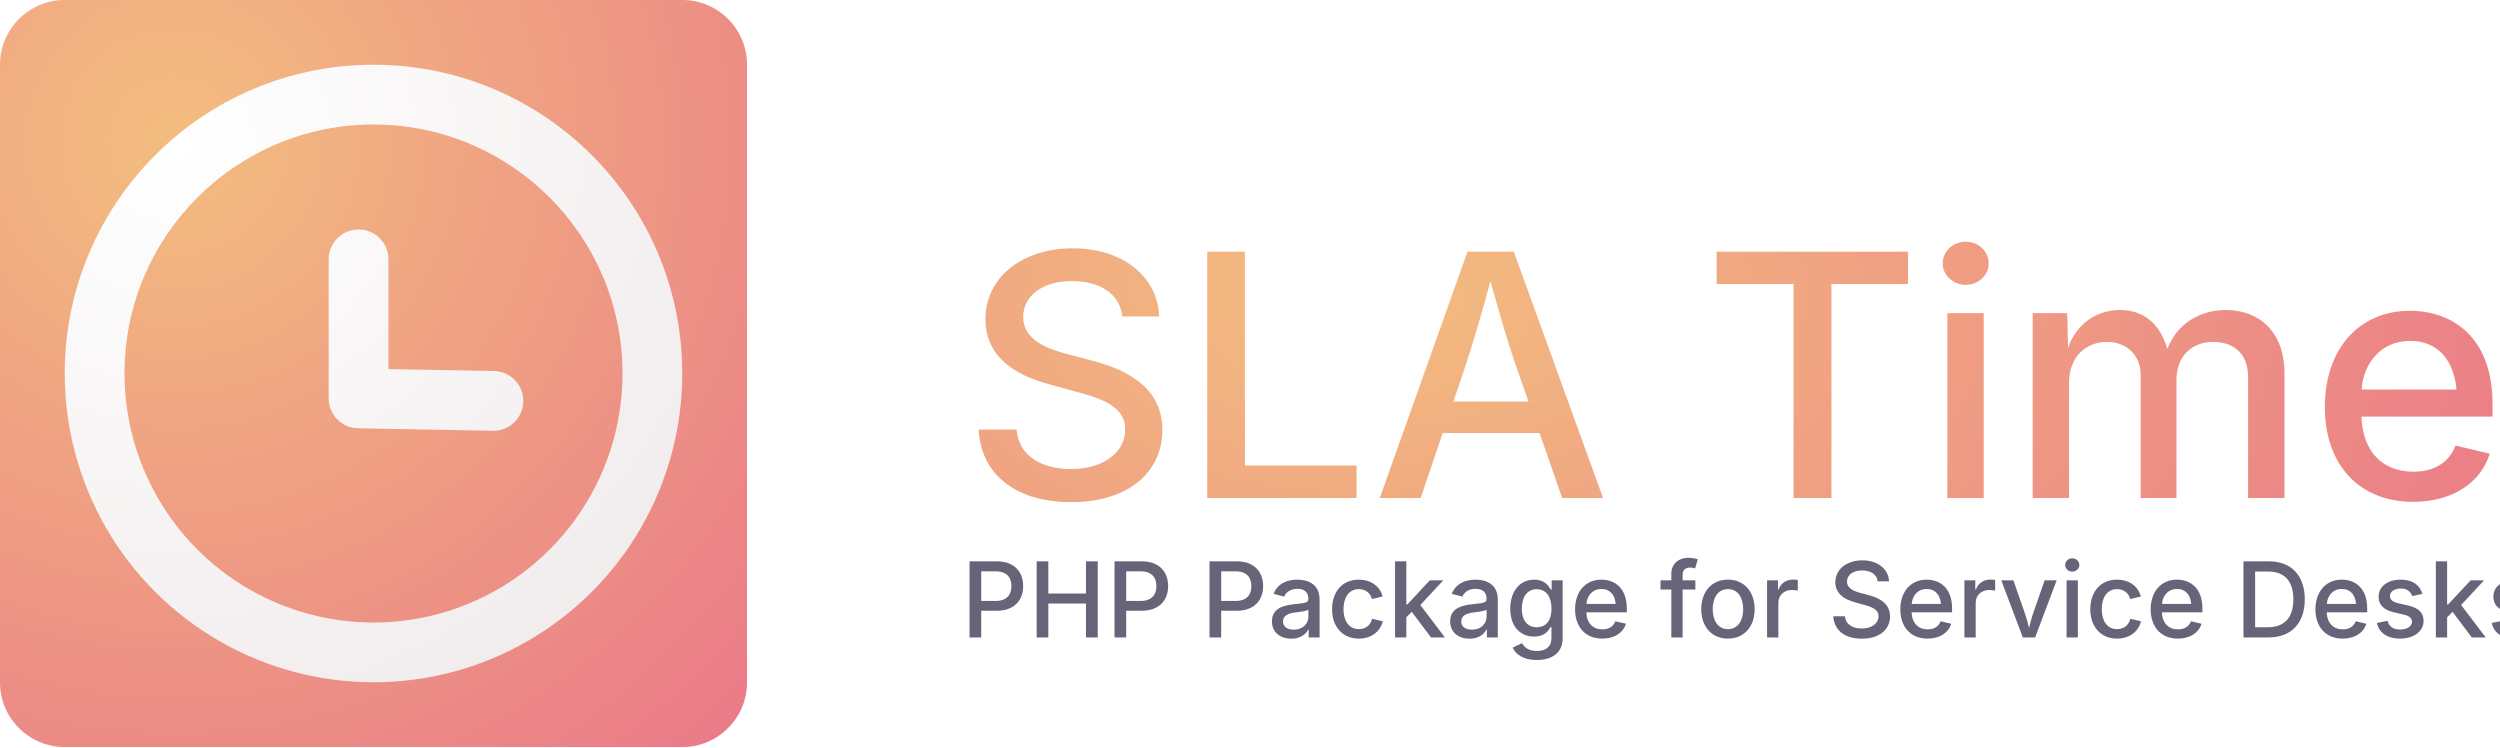
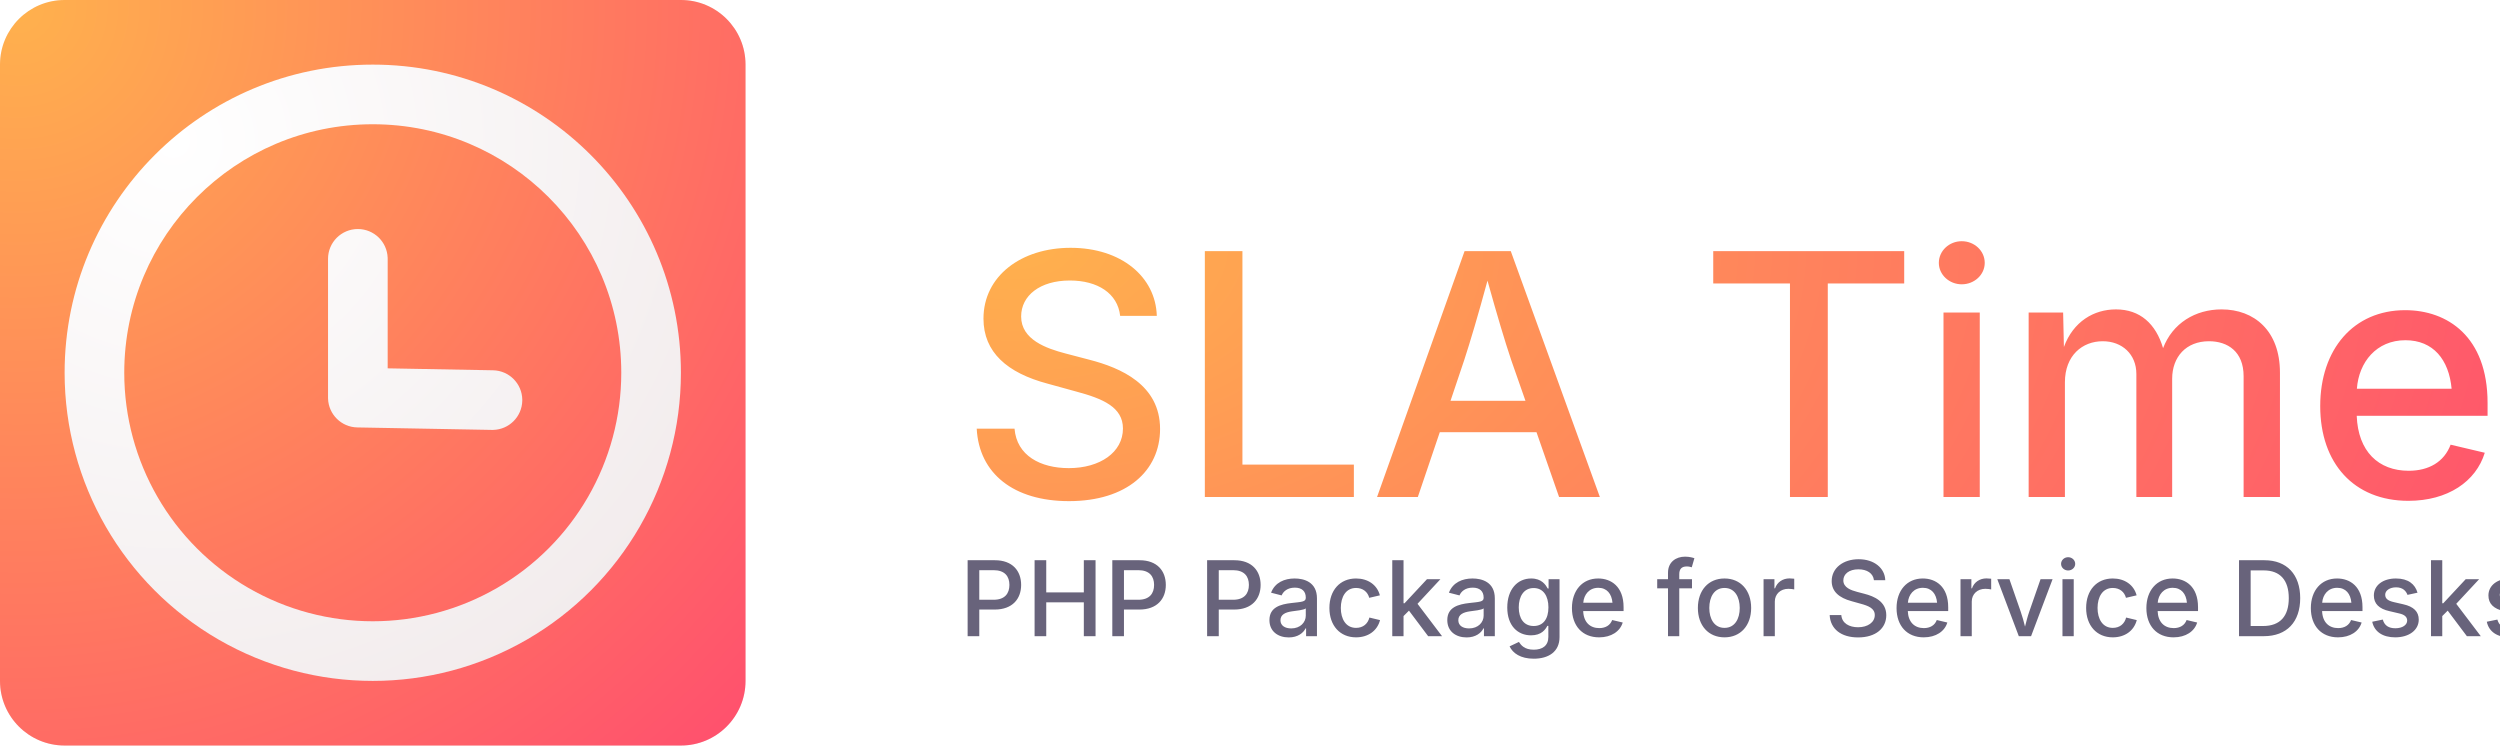
- <svg xmlns="http://www.w3.org/2000/svg" width="502px" height="150px" viewBox="0 0 502 150" version="1.1">
+ <svg xmlns="http://www.w3.org/2000/svg" width="503px" height="150px" viewBox="0 0 503 150" version="1.1">
  <defs>
-     <radialGradient cx="23.229%" cy="18.921%" fx="23.229%" fy="18.921%" r="292.149%" gradientTransform="translate(0.232287,0.189207),scale(0.26129,1),rotate(16.11268),translate(-0.232287,-0.189207)" id="radialGradient-1">
-       <stop stop-color="#F3BD7F" offset="0%" />
-       <stop stop-color="#EA7A88" offset="100%" />
+     <radialGradient cx="2.343%" cy="0.862%" fx="2.343%" fy="0.862%" r="386.673%" gradientTransform="translate(0.023433,0.008618),scale(0.26129,1),rotate(14.85584),translate(-0.023433,-0.008618)" id="radialGradient-1">
+       <stop stop-color="#FFB14D" offset="0%" />
+       <stop stop-color="#FF4F6E" offset="100%" />
    </radialGradient>
    <radialGradient cx="23.229%" cy="18.921%" fx="23.229%" fy="18.921%" r="109.326%" id="radialGradient-2">
      <stop stop-color="#FFFFFF" offset="0%" />
-       <stop stop-color="#EDE6E7" offset="100%" />
+       <stop stop-color="#EEE6E7" offset="100%" />
    </radialGradient>
-     <radialGradient cx="23.229%" cy="18.921%" fx="23.229%" fy="18.921%" r="109.326%" id="radialGradient-3">
-       <stop stop-color="#F3BD7F" offset="0%" />
-       <stop stop-color="#EA7A88" offset="100%" />
+     <radialGradient cx="2.343%" cy="0.862%" fx="2.343%" fy="0.862%" r="139.159%" id="radialGradient-3">
+       <stop stop-color="#FFB14D" offset="0%" />
+       <stop stop-color="#FF4F6E" offset="100%" />
    </radialGradient>
  </defs>
  <g id="Page-1" stroke="none" stroke-width="1" fill="none" fill-rule="evenodd">
-     <g id="Artboard-Copy" transform="translate(-51, -130)">
-       <g id="Group-3" transform="translate(28, 130)">
+     <g id="Artboard" transform="translate(-51, -130)">
+       <g id="Group-3" transform="translate(51, 130)">
        <text id="SLA-Timer" fill="url(#radialGradient-1)" fill-rule="nonzero" font-family="SFProDisplay-Semibold, SF Pro Display" font-size="68" font-weight="500">
-           <tspan x="216" y="100">SLA Timer</tspan>
+           <tspan x="193" y="100">SLA Timer</tspan>
        </text>
-         <text id="PHP-Package-for-Serv" font-family="SFProDisplay-Semibold, SF Pro Display" font-size="21" font-weight="500" fill="#676379">
-           <tspan x="216" y="128">PHP Package for Service Desks</tspan>
+         <text id="PHP-Package-for-Serv" font-family="SFProDisplay-Semibold, SF Pro Display" font-size="21" font-weight="500" fill="#68637B">
+           <tspan x="193" y="128">PHP Package for Service Desks</tspan>
        </text>
        <g id="Group">
-           <g id="Group-2" />
-           <rect id="Rectangle" fill="url(#radialGradient-2)" x="23" y="0" width="150" height="150" rx="13" />
-           <path d="M160,0 C167.18,-1.31888981e-15 173,5.82 173,13 L173,137 C173,144.18 167.18,150 160,150 L36,150 C28.82,150 23,144.18 23,137 L23,13 C23,5.82 28.82,1.31888981e-15 36,0 L160,0 Z M98,13 C63.758,13 36,40.758 36,75 C36,97.15 47.817,117.618 67,128.694 C86.183,139.769 109.817,139.769 129,128.694 C148.183,117.618 160,97.15 160,75 C160,40.758 132.242,13 98,13 Z M98,25 C125.614,25 148,47.386 148,75 C148,92.863 138.47,109.37 123,118.301 C107.53,127.233 88.47,127.233 73,118.301 C57.53,109.37 48,92.863 48,75 C48,47.386 70.386,25 98,25 Z M95,46.081 C91.686,46.081 89,48.767 89,52.081 L89,52.081 L89,80 L89.004,80.222 C89.119,83.39 91.694,85.94 94.889,85.999 L94.889,85.999 L121.973,86.499 L122.198,86.499 C125.409,86.44 128.023,83.849 128.083,80.611 L128.083,80.611 L128.083,80.386 C128.024,77.175 125.433,74.561 122.195,74.501 L122.195,74.501 L101,74.11 L101,52.081 L100.996,51.856 C100.878,48.647 98.238,46.081 95,46.081 Z" id="Combined-Shape" fill="url(#radialGradient-3)" />
+           <rect id="Rectangle" fill="url(#radialGradient-2)" x="0" y="0" width="150" height="150" rx="13" />
+           <path d="M137,0 C144.18,-1.31888981e-15 150,5.82 150,13 L150,137 C150,144.18 144.18,150 137,150 L13,150 C5.82,150 8.79259876e-16,144.18 0,137 L0,13 C-8.79259876e-16,5.82 5.82,1.31888981e-15 13,0 L137,0 Z M75,13 C40.758,13 13,40.758 13,75 C13,97.15 24.817,117.618 44,128.694 C63.183,139.769 86.817,139.769 106,128.694 C125.183,117.618 137,97.15 137,75 C137,40.758 109.242,13 75,13 Z M75,25 C102.614,25 125,47.386 125,75 C125,92.863 115.47,109.37 100,118.301 C84.53,127.233 65.47,127.233 50,118.301 C34.53,109.37 25,92.863 25,75 C25,47.386 47.386,25 75,25 Z M72,46.081 C68.686,46.081 66,48.767 66,52.081 L66,52.081 L66,80 L66.004,80.222 C66.119,83.39 68.694,85.94 71.889,85.999 L71.889,85.999 L98.973,86.499 L99.198,86.499 C102.409,86.44 105.023,83.849 105.083,80.611 L105.083,80.611 L105.083,80.386 C105.024,77.175 102.433,74.561 99.195,74.501 L99.195,74.501 L78,74.11 L78,52.081 L77.996,51.856 C77.878,48.647 75.238,46.081 72,46.081 Z" id="Combined-Shape" fill="url(#radialGradient-3)" />
        </g>
      </g>
    </g>
  </g>
</svg>
